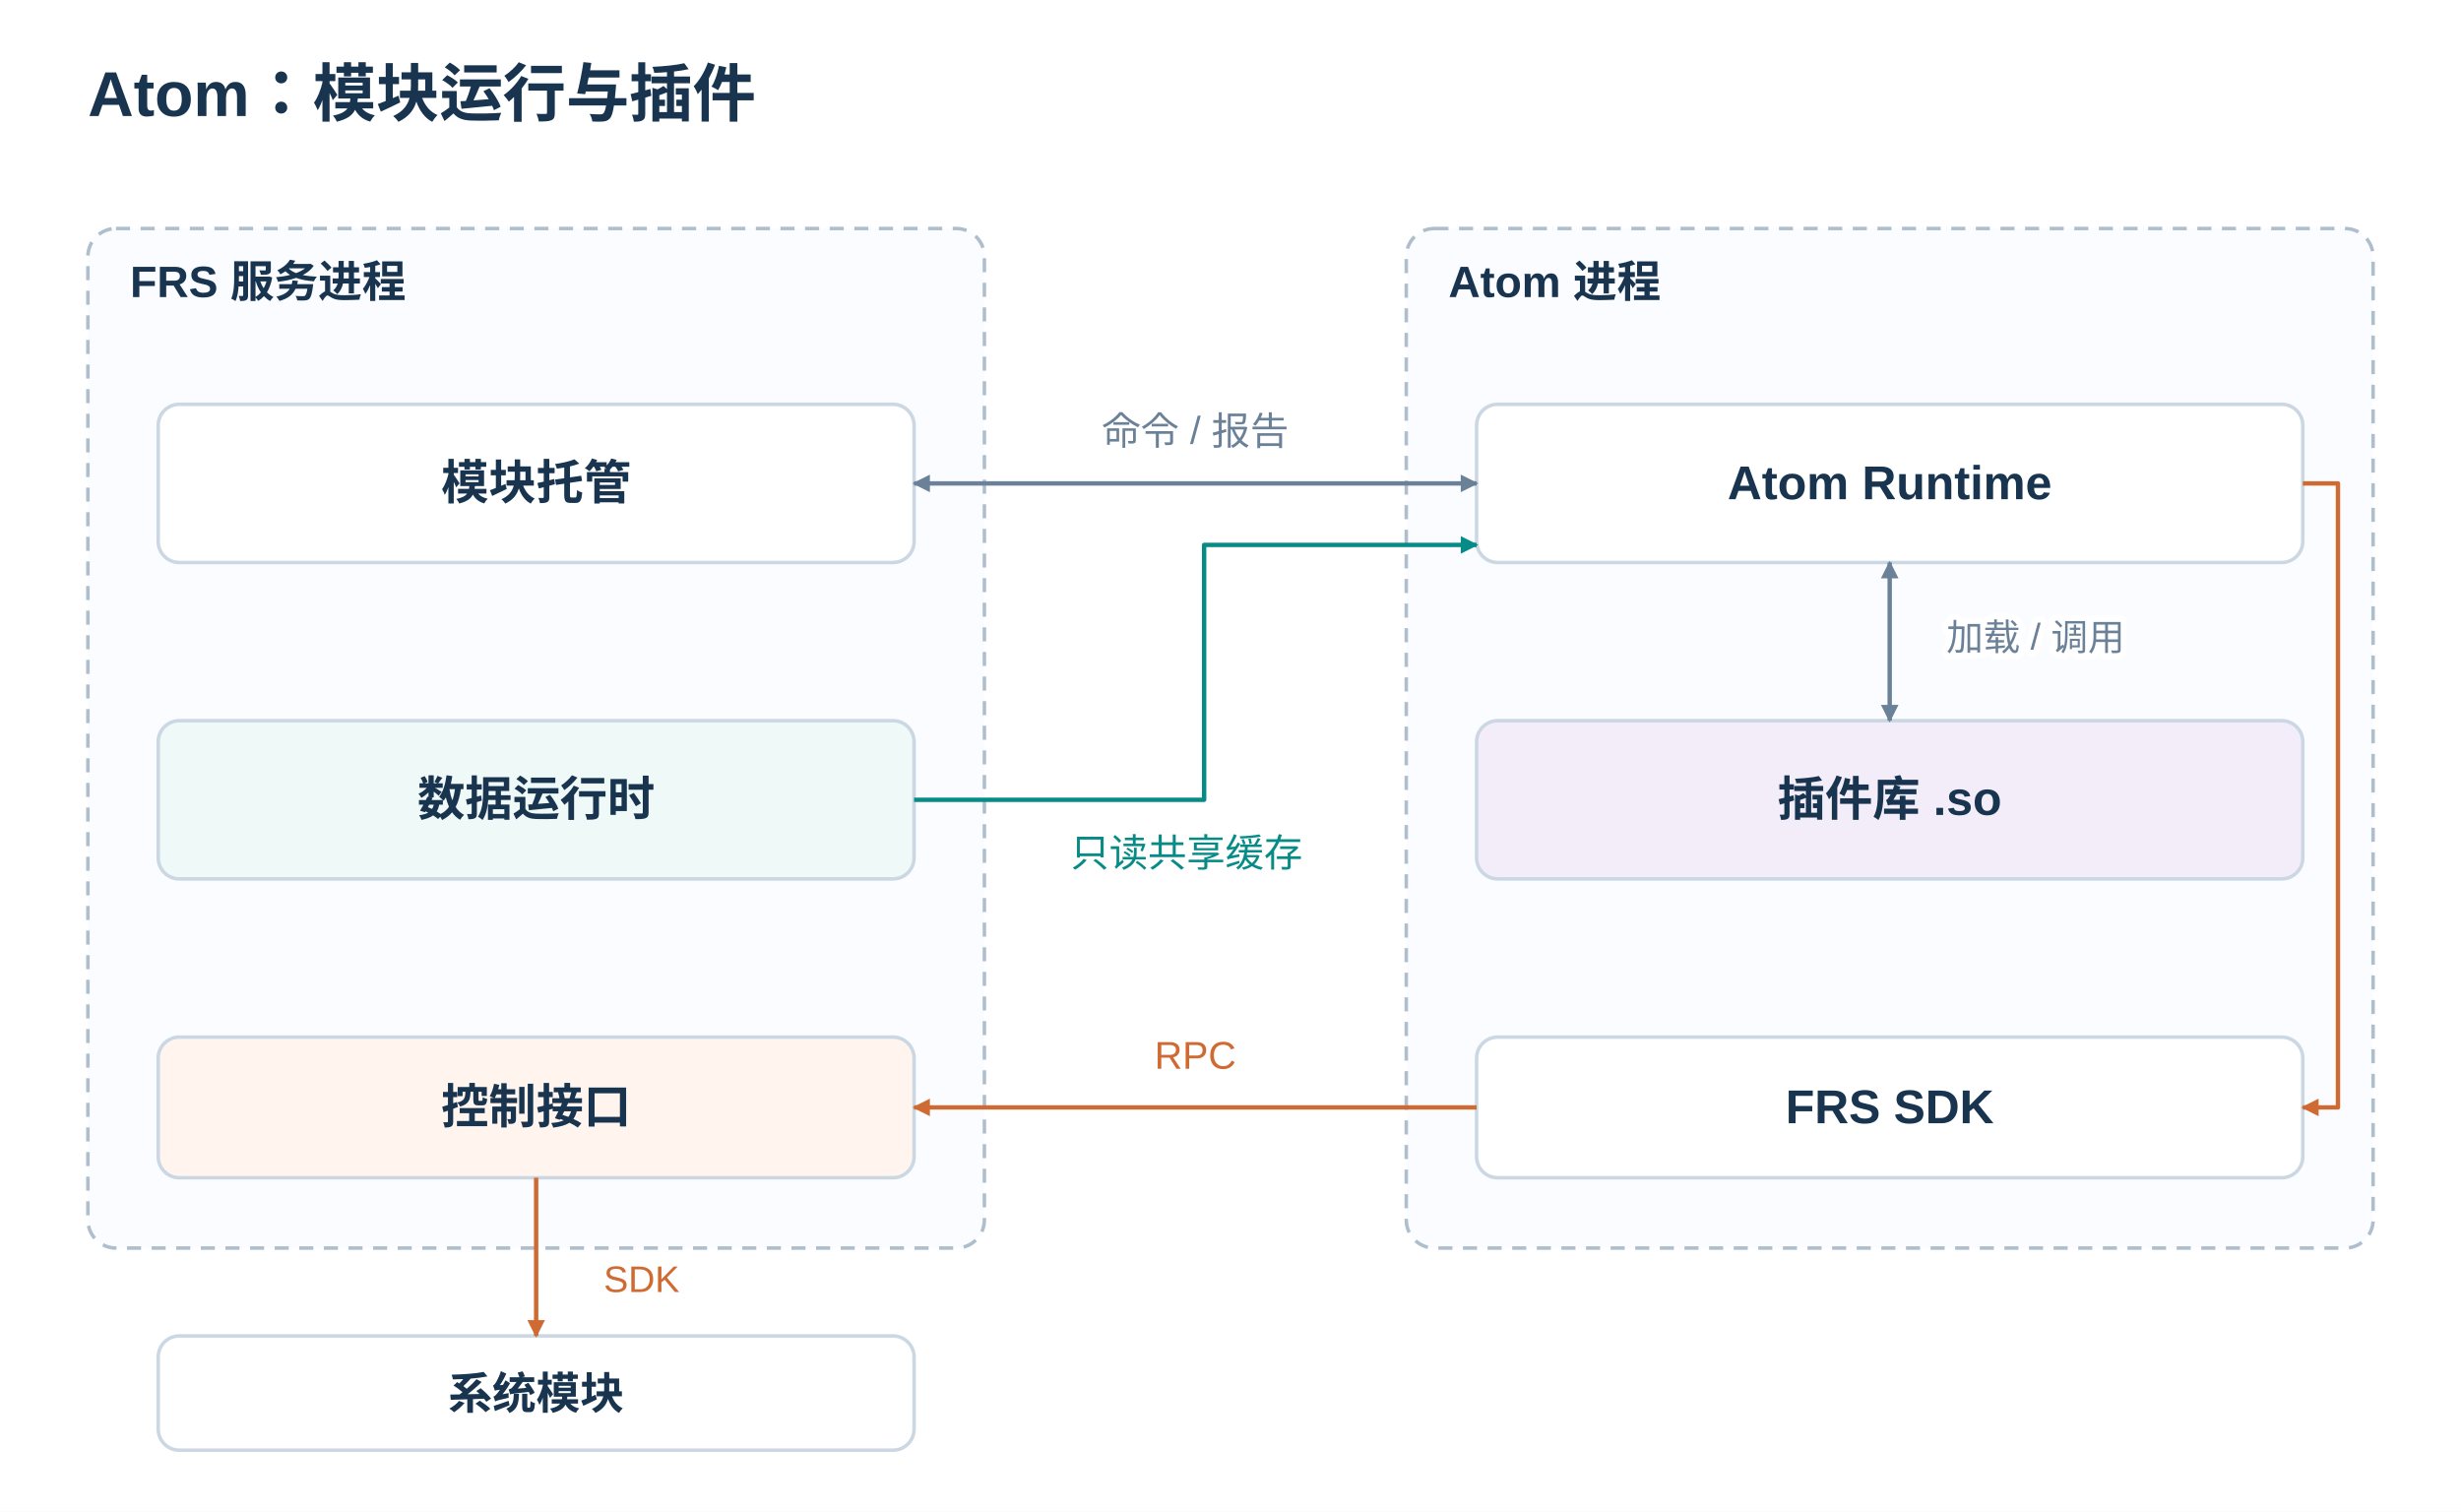
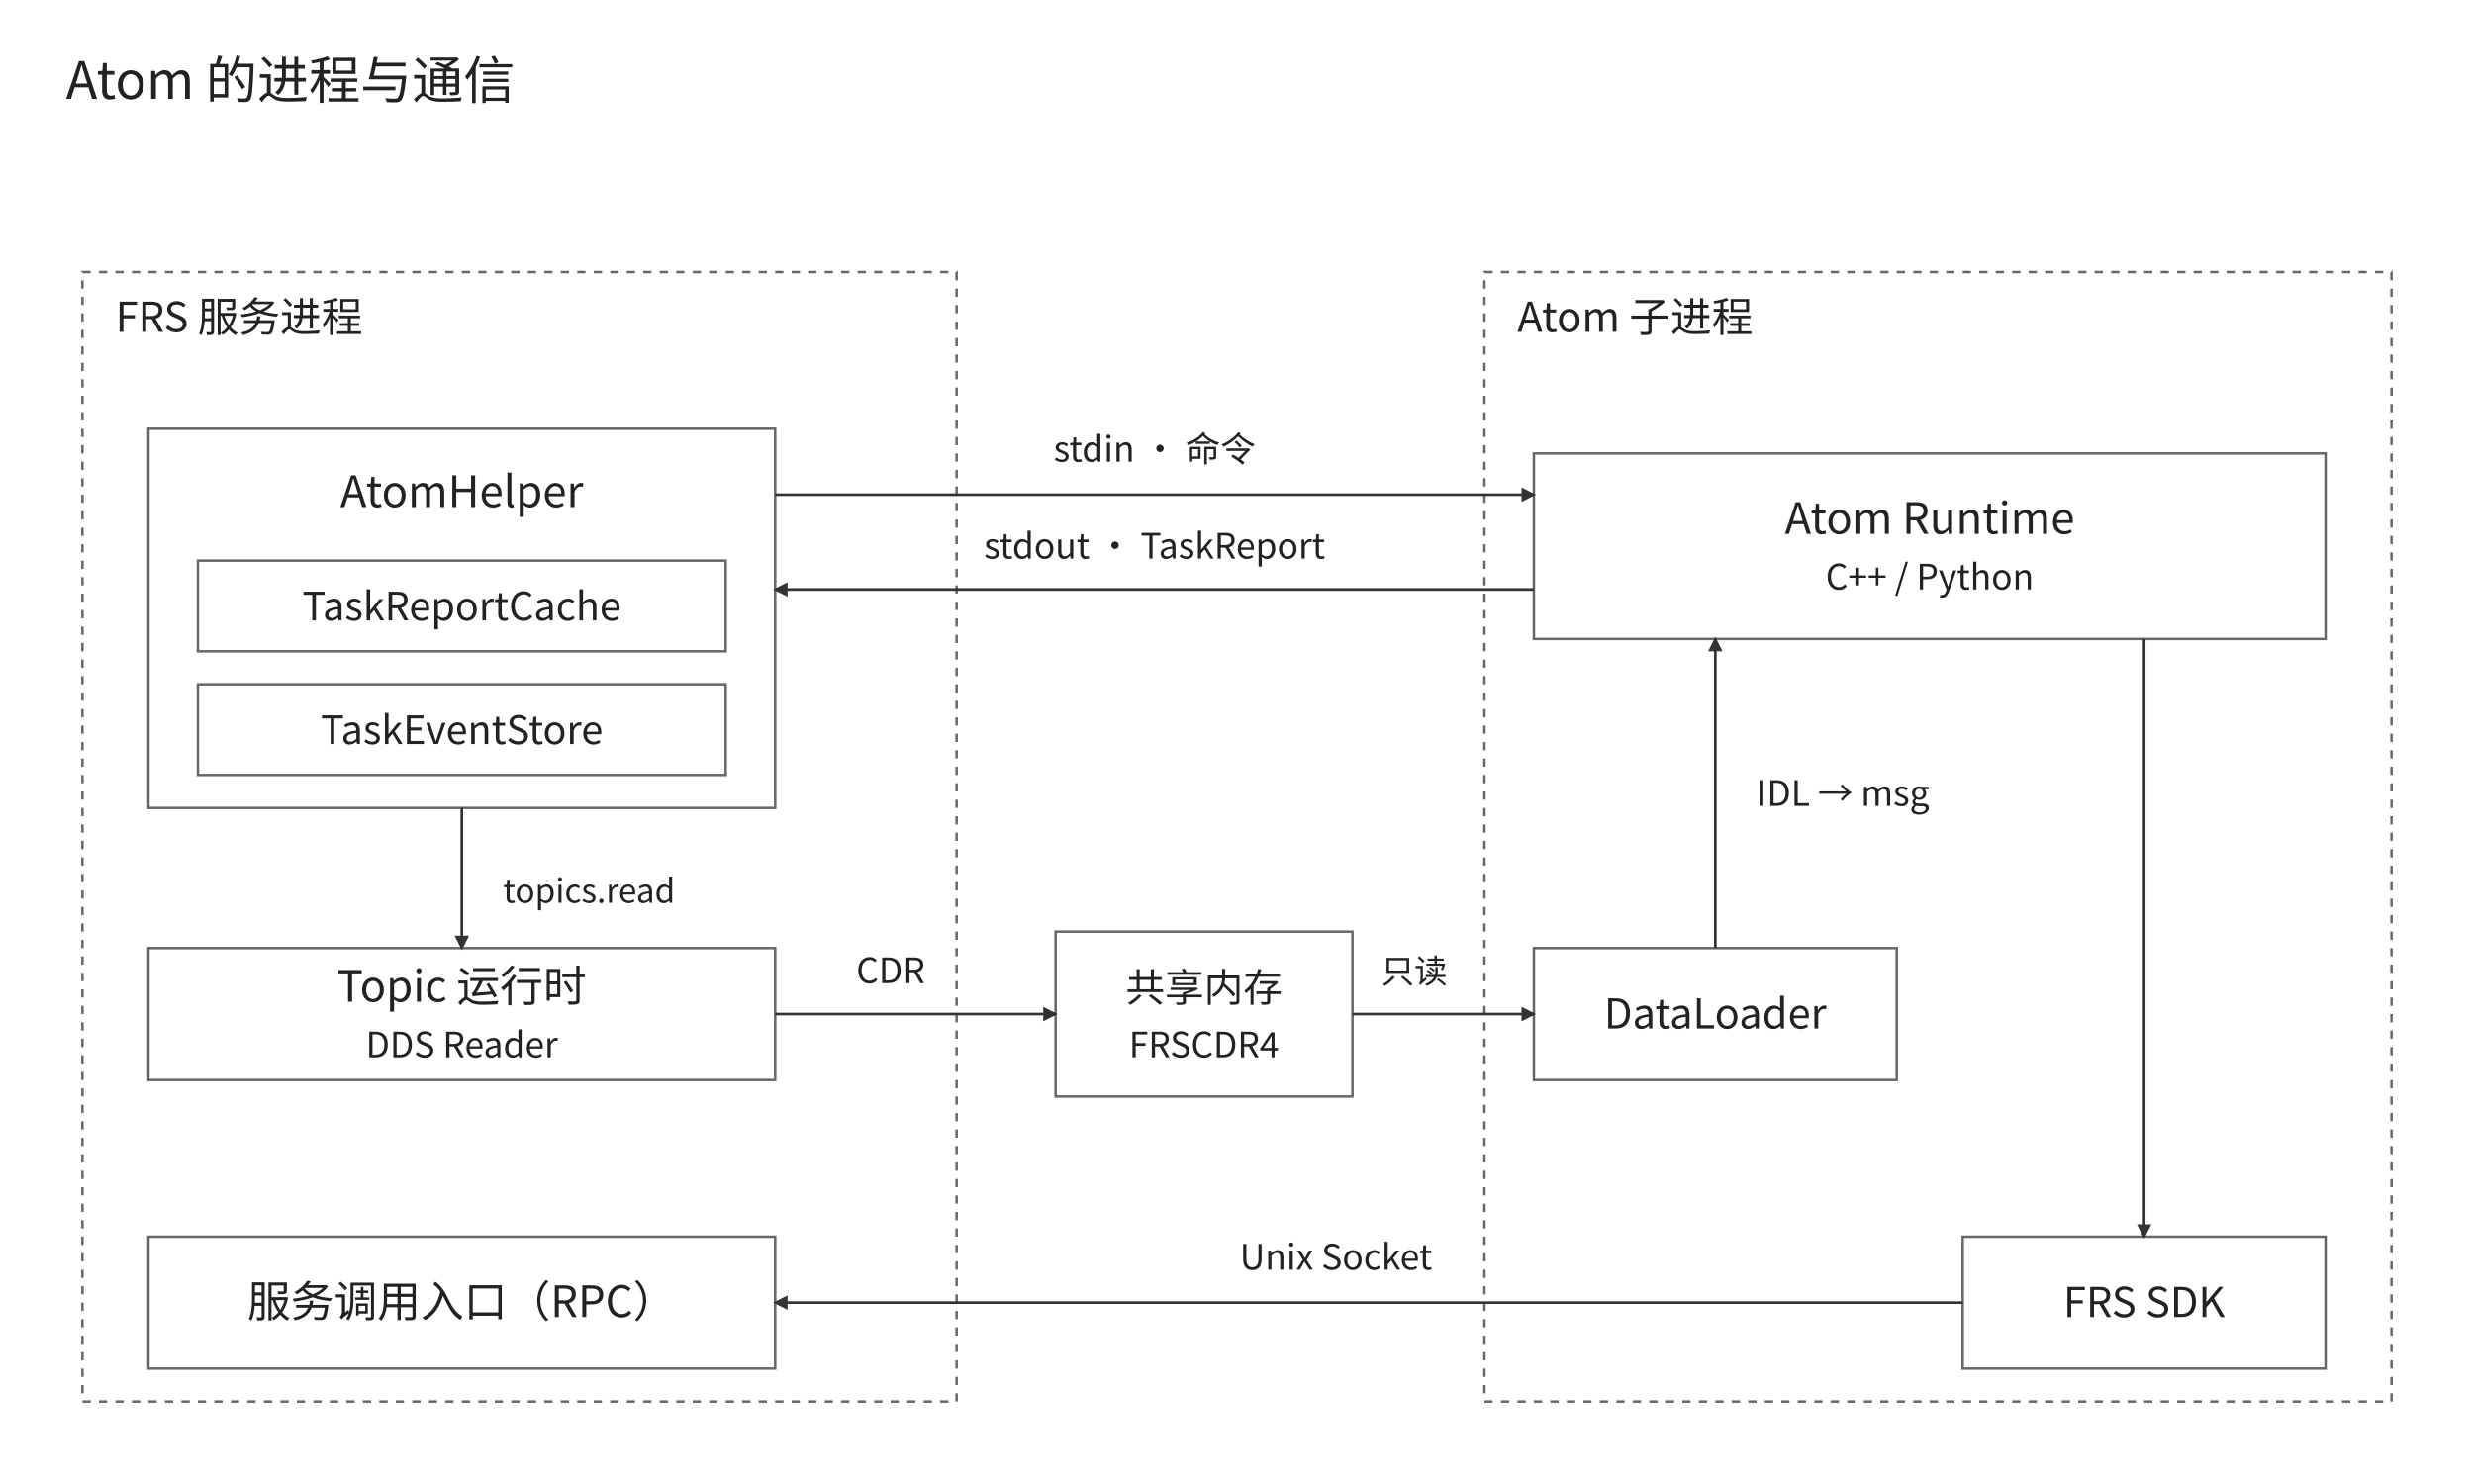
- <svg xmlns="http://www.w3.org/2000/svg" width="1400" height="860" viewBox="0 0 1400 860" role="img" aria-labelledby="title desc">
-   <style>text{font-family:"PingFang SC","Microsoft YaHei",Arial,sans-serif}</style>
+ <svg xmlns="http://www.w3.org/2000/svg" width="1200" height="720" viewBox="0 0 1200 720" role="img" aria-labelledby="title desc">
  <defs>
-     <marker id="line" markerWidth="10" markerHeight="10" refX="9" refY="5" markerUnits="userSpaceOnUse" orient="auto">
-       <path d="M0,0 L10,5 L0,10 Z" fill="#6B8198" />
+     <marker id="arrow" markerWidth="7" markerHeight="7" refX="6" refY="3.5" orient="auto-start-reverse" markerUnits="userSpaceOnUse">
+       <path d="M0 0 L7 3.5 L0 7 Z" fill="#333333" />
    </marker>
-     <marker id="line-start" markerWidth="10" markerHeight="10" refX="1" refY="5" markerUnits="userSpaceOnUse" orient="auto">
-       <path d="M10,0 L0,5 L10,10 Z" fill="#6B8198" />
-     </marker>
-     <marker id="blue" markerWidth="10" markerHeight="10" refX="9" refY="5" markerUnits="userSpaceOnUse" orient="auto">
-       <path d="M0,0 L10,5 L0,10 Z" fill="#2867B2" />
-     </marker>
-     <marker id="blue-start" markerWidth="10" markerHeight="10" refX="1" refY="5" markerUnits="userSpaceOnUse" orient="auto">
-       <path d="M10,0 L0,5 L10,10 Z" fill="#2867B2" />
-     </marker>
-     <marker id="data" markerWidth="10" markerHeight="10" refX="9" refY="5" markerUnits="userSpaceOnUse" orient="auto">
-       <path d="M0,0 L10,5 L0,10 Z" fill="#078B87" />
-     </marker>
-     <marker id="data-start" markerWidth="10" markerHeight="10" refX="1" refY="5" markerUnits="userSpaceOnUse" orient="auto">
-       <path d="M10,0 L0,5 L10,10 Z" fill="#078B87" />
-     </marker>
-     <marker id="control" markerWidth="10" markerHeight="10" refX="9" refY="5" markerUnits="userSpaceOnUse" orient="auto">
-       <path d="M0,0 L10,5 L0,10 Z" fill="#CF6B32" />
-     </marker>
-     <marker id="control-start" markerWidth="10" markerHeight="10" refX="1" refY="5" markerUnits="userSpaceOnUse" orient="auto">
-       <path d="M10,0 L0,5 L10,10 Z" fill="#CF6B32" />
-     </marker>
+     <style>text { font-family: "PingFang SC", "Microsoft YaHei", "Noto Sans CJK SC", sans-serif; } path { stroke-linejoin: round; }</style>
  </defs>
-   <rect x="0" y="0" width="1400" height="860" rx="0" fill="white" stroke="none" stroke-width="2" />
-   <text x="50" y="66" font-size="36" font-weight="650" fill="#18344F" text-anchor="start">Atom：模块运行与插件</text>
-   <rect x="50" y="130" width="510" height="580" rx="16" fill="#FAFCFF" stroke="#AFBECD" stroke-width="2" stroke-dasharray="8 6" />
-   <text x="74" y="169" font-size="25" font-weight="600" fill="#18344F" text-anchor="start">FRS 服务进程</text>
-   <rect x="800" y="130" width="550" height="580" rx="16" fill="#FAFCFF" stroke="#AFBECD" stroke-width="2" stroke-dasharray="8 6" />
-   <text x="824" y="169" font-size="25" font-weight="600" fill="#18344F" text-anchor="start">Atom 进程</text>
-   <rect x="90" y="230" width="430" height="90" rx="12" fill="white" stroke="#CBD7E3" stroke-width="2" />
-   <text x="305.0" y="284.0" font-size="27" font-weight="600" fill="#18344F" text-anchor="middle">模块托管</text>
-   <rect x="90" y="410" width="430" height="90" rx="12" fill="#EFF9F7" stroke="#CBD7E3" stroke-width="2" />
-   <text x="305.0" y="464.0" font-size="27" font-weight="600" fill="#18344F" text-anchor="middle">数据运行时</text>
-   <rect x="90" y="590" width="430" height="80" rx="12" fill="#FFF5EE" stroke="#CBD7E3" stroke-width="2" />
-   <text x="305.0" y="639.0" font-size="27" font-weight="600" fill="#18344F" text-anchor="middle">控制接口</text>
-   <rect x="840" y="230" width="470" height="90" rx="12" fill="white" stroke="#CBD7E3" stroke-width="2" />
-   <text x="1075.0" y="284.0" font-size="27" font-weight="600" fill="#18344F" text-anchor="middle">Atom Runtime</text>
-   <rect x="840" y="410" width="470" height="90" rx="12" fill="#F2EDF9" stroke="#CBD7E3" stroke-width="2" />
-   <text x="1075.0" y="464.0" font-size="27" font-weight="600" fill="#18344F" text-anchor="middle">插件库 .so</text>
-   <rect x="840" y="590" width="470" height="80" rx="12" fill="white" stroke="#CBD7E3" stroke-width="2" />
-   <text x="1075.0" y="639.0" font-size="27" font-weight="600" fill="#18344F" text-anchor="middle">FRS SDK</text>
-   <path d="M 520,275 L 840,275" fill="none" stroke="#6B8198" stroke-width="2.5" stroke-linejoin="round" marker-end="url(#line)" marker-start="url(#line-start)" />
-   <text x="680" y="253" text-anchor="middle" font-size="22" fill="#6B8198" paint-order="stroke" stroke="white" stroke-width="7" stroke-linejoin="round">命令 / 报告</text>
-   <path d="M 520,455 L 685,455 L 685,310 L 840,310" fill="none" stroke="#078B87" stroke-width="2.5" stroke-linejoin="round" marker-end="url(#data)" />
-   <text x="675" y="493" text-anchor="middle" font-size="22" fill="#078B87" paint-order="stroke" stroke="white" stroke-width="7" stroke-linejoin="round">只读共享缓存</text>
-   <path d="M 1075,320 L 1075,410" fill="none" stroke="#6B8198" stroke-width="2.5" stroke-linejoin="round" marker-end="url(#line)" marker-start="url(#line-start)" />
-   <text x="1158" y="370" text-anchor="middle" font-size="21" fill="#6B8198" paint-order="stroke" stroke="white" stroke-width="7" stroke-linejoin="round">加载 / 调用</text>
-   <path d="M 1310,275 L 1330,275 L 1330,630 L 1310,630" fill="none" stroke="#CF6B32" stroke-width="2.5" stroke-linejoin="round" marker-end="url(#control)" />
-   <path d="M 840,630 L 520,630" fill="none" stroke="#CF6B32" stroke-width="2.5" stroke-linejoin="round" marker-end="url(#control)" />
-   <text x="680" y="608" text-anchor="middle" font-size="22" fill="#CF6B32" paint-order="stroke" stroke="white" stroke-width="7" stroke-linejoin="round">RPC</text>
-   <rect x="90" y="760" width="430" height="65" rx="12" fill="white" stroke="#CBD7E3" stroke-width="2" />
-   <text x="305.0" y="801.5" font-size="25" font-weight="600" fill="#18344F" text-anchor="middle">系统模块</text>
-   <path d="M 305,670 L 305,760" fill="none" stroke="#CF6B32" stroke-width="2.5" stroke-linejoin="round" marker-end="url(#control)" />
-   <text x="365" y="735" text-anchor="middle" font-size="21" fill="#CF6B32" paint-order="stroke" stroke="white" stroke-width="7" stroke-linejoin="round">SDK</text>
+   <rect width="1200" height="720" fill="#ffffff" />
+   <text x="32" y="48" font-size="25" font-weight="500" text-anchor="start" fill="#222222">Atom 的进程与通信</text>
+   <rect x="40" y="132" width="424" height="548" fill="#ffffff" stroke="#666666" stroke-width="1.2" stroke-dasharray="4 4" />
+   <text x="56" y="161" font-size="20" font-weight="400" text-anchor="start" fill="#222222">FRS 服务进程</text>
+   <rect x="720" y="132" width="440" height="548" fill="#ffffff" stroke="#666666" stroke-width="1.2" stroke-dasharray="4 4" />
+   <text x="736" y="161" font-size="20" font-weight="400" text-anchor="start" fill="#222222">Atom 子进程</text>
+   <rect x="72" y="208" width="304" height="184" fill="#ffffff" stroke="#666666" stroke-width="1.2" />
+   <text x="224" y="246" font-size="21" font-weight="400" text-anchor="middle" fill="#222222">AtomHelper</text>
+   <rect x="96" y="272" width="256" height="44" fill="#ffffff" stroke="#666666" stroke-width="1.2" />
+   <text x="224.0" y="301.0" font-size="19" font-weight="400" text-anchor="middle" fill="#222222">TaskReportCache</text>
+   <rect x="96" y="332" width="256" height="44" fill="#ffffff" stroke="#666666" stroke-width="1.2" />
+   <text x="224.0" y="361.0" font-size="19" font-weight="400" text-anchor="middle" fill="#222222">TaskEventStore</text>
+   <rect x="744" y="220" width="384" height="90" fill="#ffffff" stroke="#666666" stroke-width="1.2" />
+   <text x="936.0" y="259.0" font-size="21" font-weight="400" text-anchor="middle" fill="#222222">Atom Runtime</text>
+   <text x="936.0" y="286.0" font-size="17" font-weight="400" text-anchor="middle" fill="#222222">C++ / Python</text>
+   <rect x="72" y="460" width="304" height="64" fill="#ffffff" stroke="#666666" stroke-width="1.2" />
+   <text x="224.0" y="486.0" font-size="21" font-weight="400" text-anchor="middle" fill="#222222">Topic 运行时</text>
+   <text x="224.0" y="513.0" font-size="17" font-weight="400" text-anchor="middle" fill="#222222">DDS Reader</text>
+   <rect x="512" y="452" width="144" height="80" fill="#ffffff" stroke="#666666" stroke-width="1.2" />
+   <text x="584.0" y="486.0" font-size="19" font-weight="400" text-anchor="middle" fill="#222222">共享内存</text>
+   <text x="584.0" y="513.0" font-size="17" font-weight="400" text-anchor="middle" fill="#222222">FRSCDR4</text>
+   <rect x="744" y="460" width="176" height="64" fill="#ffffff" stroke="#666666" stroke-width="1.2" />
+   <text x="832.0" y="499.0" font-size="20" font-weight="400" text-anchor="middle" fill="#222222">DataLoader</text>
+   <rect x="72" y="600" width="304" height="64" fill="#ffffff" stroke="#666666" stroke-width="1.2" />
+   <text x="224.0" y="639.0" font-size="21" font-weight="400" text-anchor="middle" fill="#222222">服务调用入口（RPC）</text>
+   <rect x="952" y="600" width="176" height="64" fill="#ffffff" stroke="#666666" stroke-width="1.2" />
+   <text x="1040.0" y="639.0" font-size="20" font-weight="400" text-anchor="middle" fill="#222222">FRS SDK</text>
+   <path d="M376 240 L744 240" fill="none" stroke="#333333" stroke-width="1.3" marker-end="url(#arrow)" />
+   <text x="560" y="224" font-size="17" font-weight="400" text-anchor="middle" fill="#222222">stdin · 命令</text>
+   <path d="M744 286 L376 286" fill="none" stroke="#333333" stroke-width="1.3" marker-end="url(#arrow)" />
+   <text x="560" y="271" font-size="17" font-weight="400" text-anchor="middle" fill="#222222">stdout · TaskReport</text>
+   <path d="M224 392 L224 460" fill="none" stroke="#333333" stroke-width="1.3" marker-end="url(#arrow)" />
+   <text x="244" y="438" font-size="16" font-weight="400" text-anchor="start" fill="#222222">topics.read</text>
+   <path d="M376 492 L512 492" fill="none" stroke="#333333" stroke-width="1.3" marker-end="url(#arrow)" />
+   <text x="432" y="477" font-size="17" font-weight="400" text-anchor="middle" fill="#222222">CDR</text>
+   <path d="M656 492 L744 492" fill="none" stroke="#333333" stroke-width="1.3" marker-end="url(#arrow)" />
+   <text x="686" y="477" font-size="16" font-weight="400" text-anchor="middle" fill="#222222">只读</text>
+   <path d="M832 460 L832 310" fill="none" stroke="#333333" stroke-width="1.3" marker-end="url(#arrow)" />
+   <text x="852" y="391" font-size="17" font-weight="400" text-anchor="start" fill="#222222">IDL → msg</text>
+   <path d="M1040 310 L1040 600" fill="none" stroke="#333333" stroke-width="1.3" marker-end="url(#arrow)" />
+   <path d="M952 632 L376 632" fill="none" stroke="#333333" stroke-width="1.3" marker-end="url(#arrow)" />
+   <text x="648" y="616" font-size="17" font-weight="400" text-anchor="middle" fill="#222222">Unix Socket</text>
</svg>
